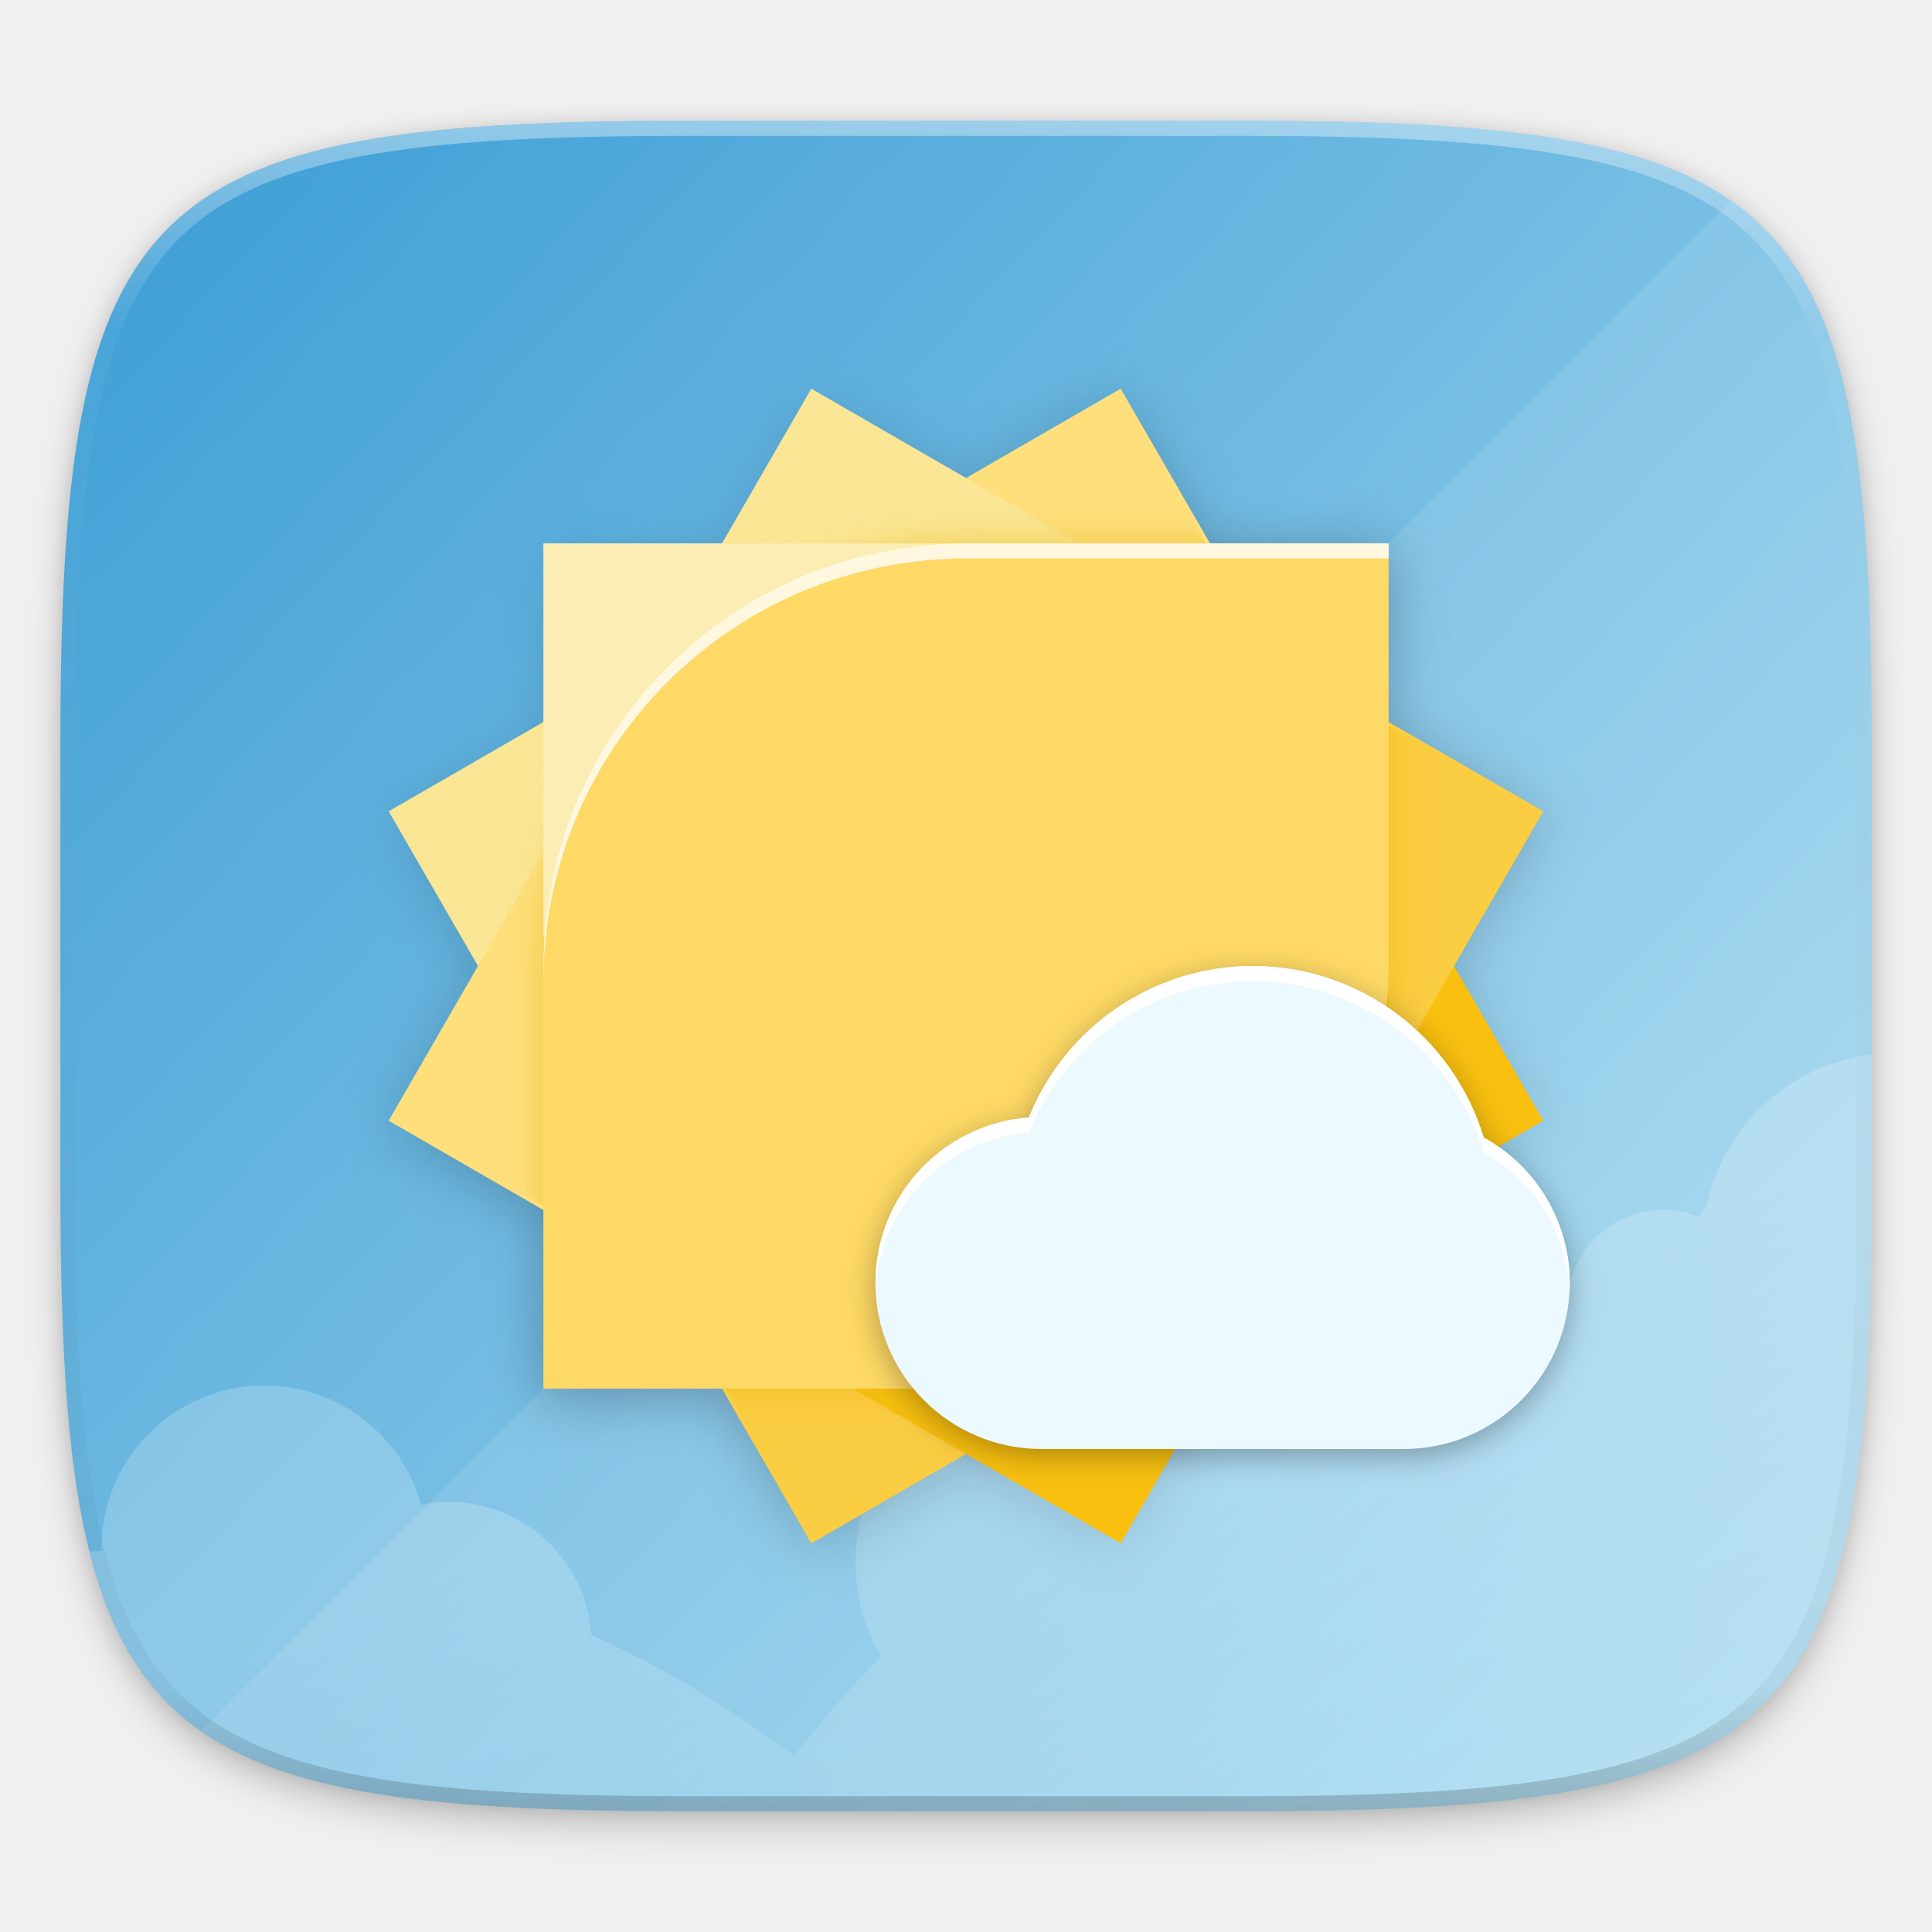
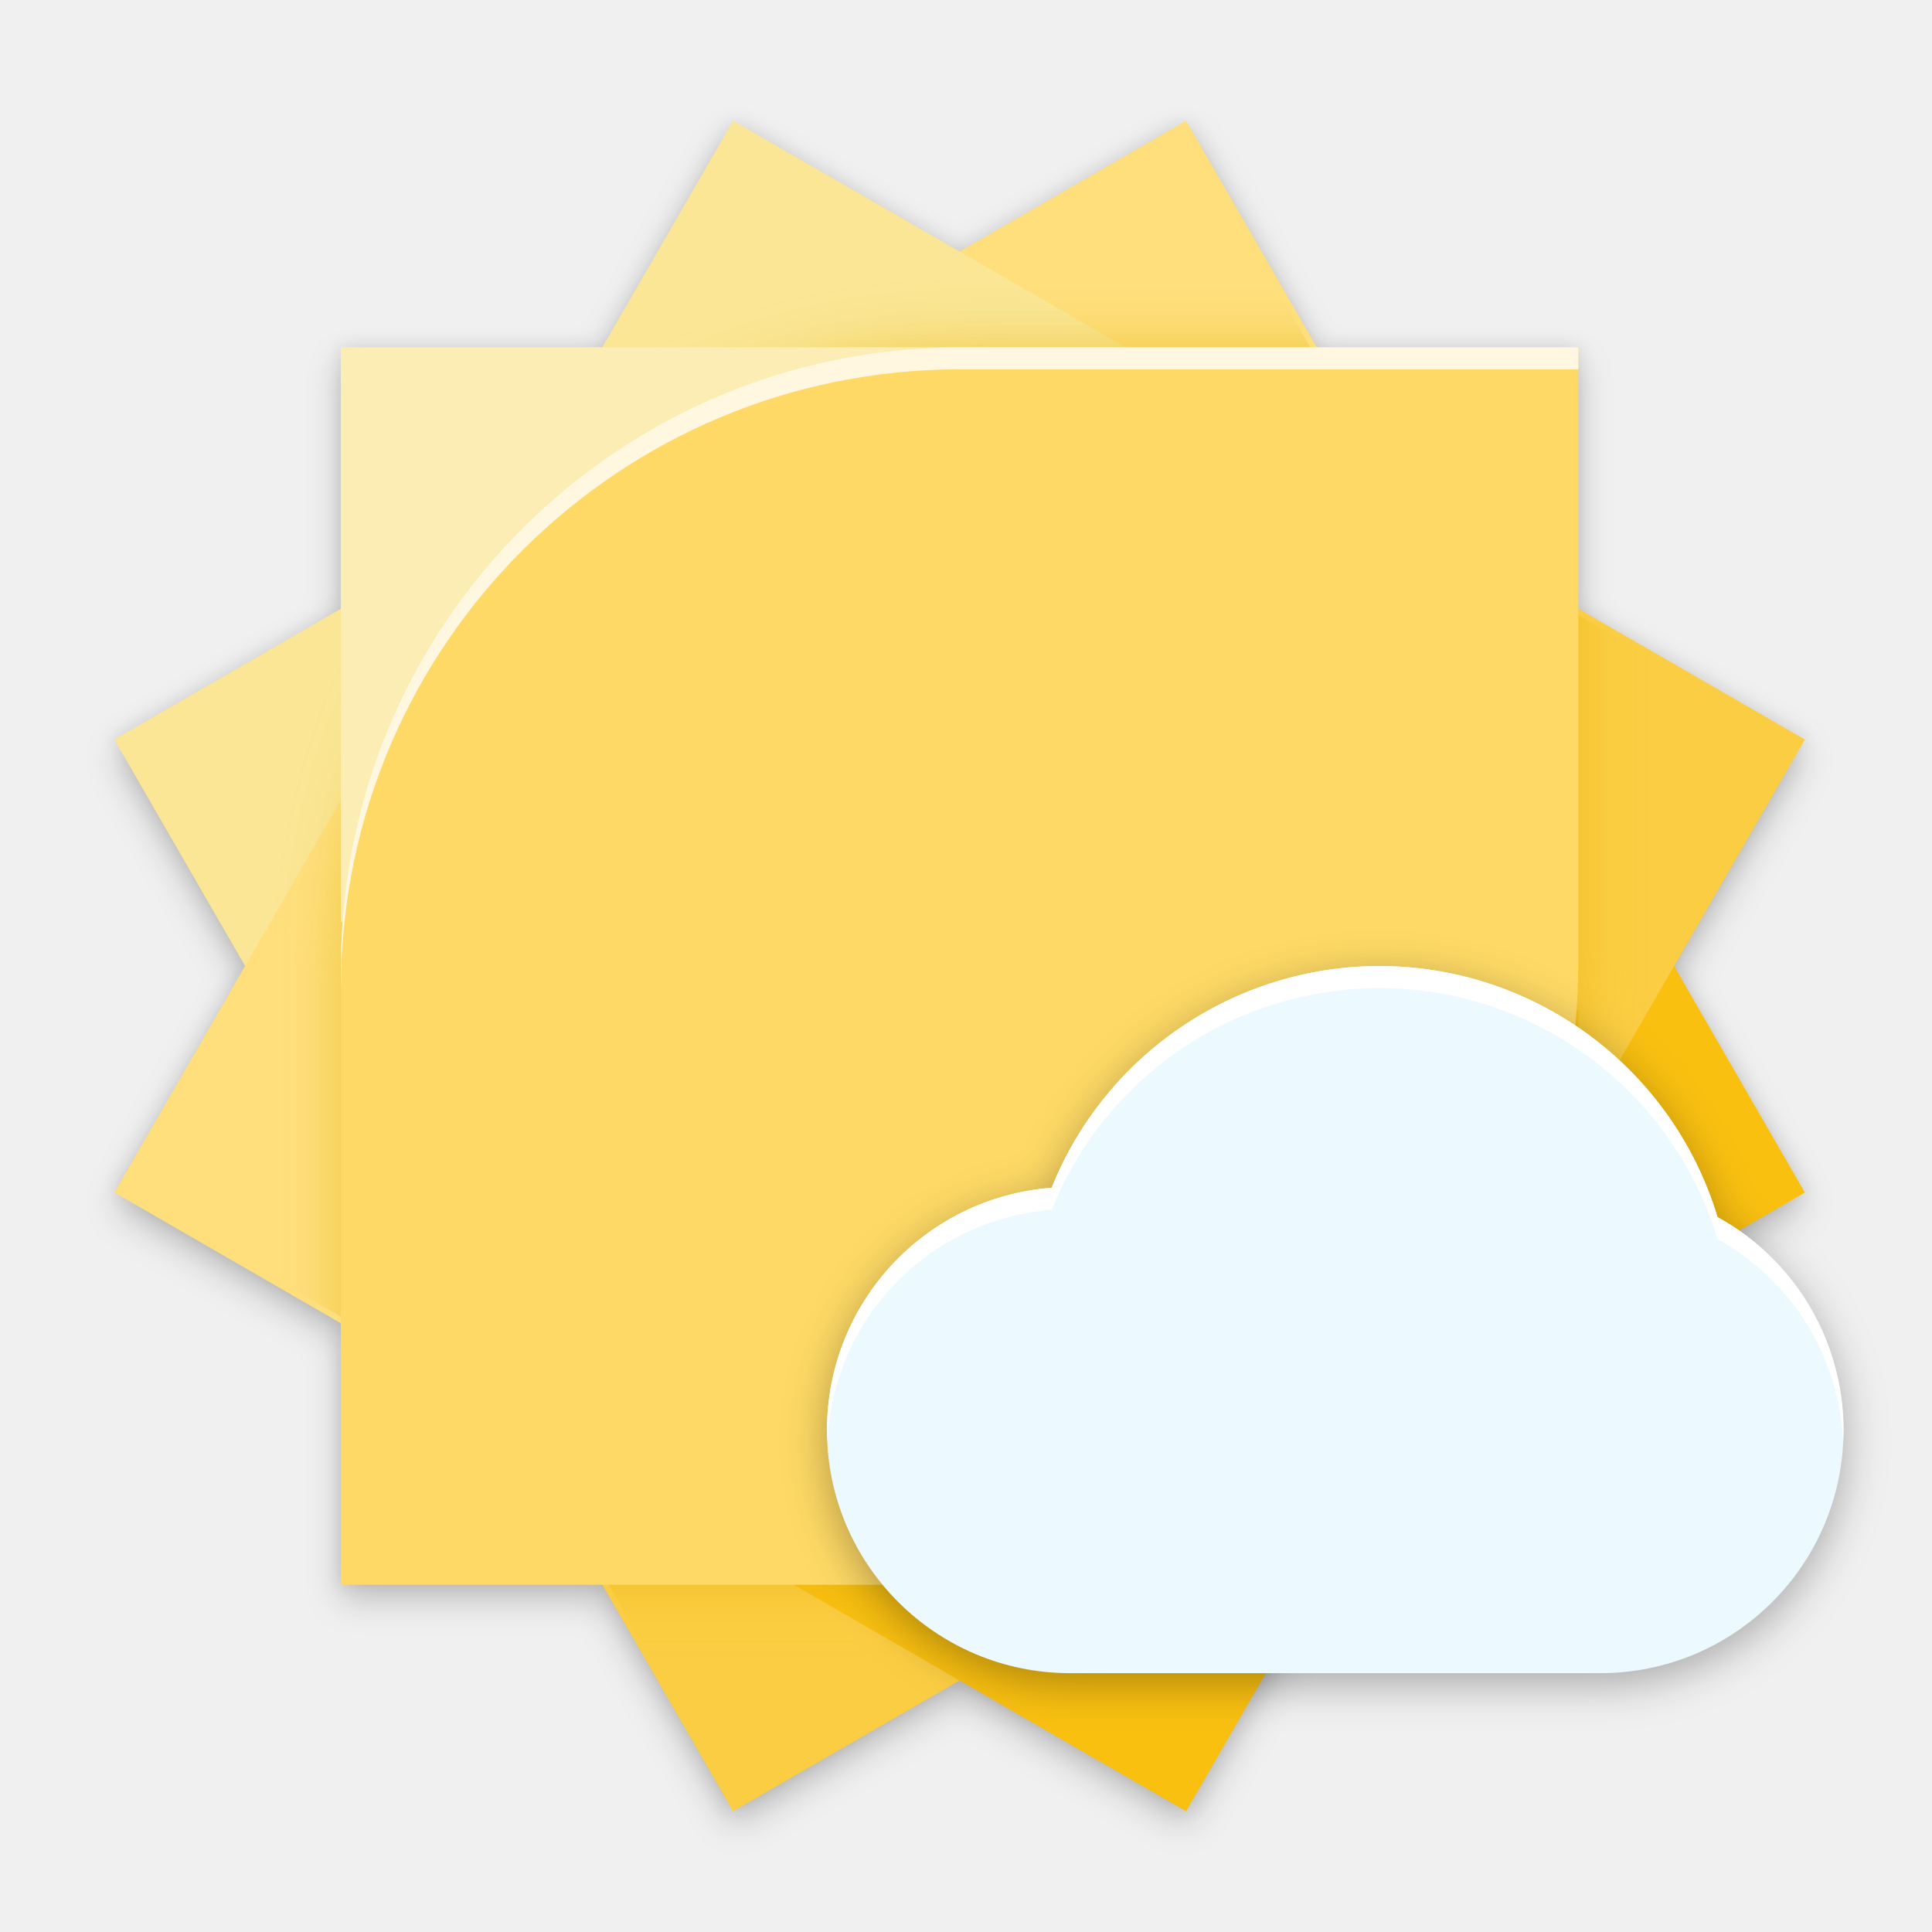
- <svg xmlns="http://www.w3.org/2000/svg" xmlns:xlink="http://www.w3.org/1999/xlink" width="256px" height="256px" viewBox="0 0 256 256" version="1.1" id="SVGRoot">
+ <svg xmlns="http://www.w3.org/2000/svg" width="256px" height="256px" viewBox="0 0 256 256" version="1.1" id="SVGRoot">
  <defs id="defs848">
    <clipPath clipPathUnits="userSpaceOnUse" id="clipPath1082-3">
      <path id="path1084-6" d="M 361.938,-212 C 507.235,-212 528,-191.287 528,-46.125 V 70.125 C 528,215.286 507.235,236 361.938,236 H 214.062 C 68.765,236 48,215.286 48,70.125 V -46.125 C 48,-191.287 68.765,-212 214.062,-212 Z" style="display:inline;opacity:1;fill:#8c59d9;fill-opacity:1;stroke:none;stroke-width:2;stroke-linecap:round;stroke-linejoin:round;stroke-miterlimit:4;stroke-dasharray:none;stroke-dashoffset:0;stroke-opacity:1;enable-background:new" />
    </clipPath>
    <clipPath clipPathUnits="userSpaceOnUse" id="clipPath1025">
      <path style="opacity:1;fill:#8c59d9;fill-opacity:1;stroke:none;stroke-width:2;stroke-linecap:round;stroke-linejoin:round;stroke-miterlimit:4;stroke-dasharray:none;stroke-dashoffset:0;stroke-opacity:1" d="M 329.938,32 C 475.235,32 496,52.713 496,197.875 v 116.25 C 496,459.286 475.235,480 329.938,480 H 182.062 C 36.765,480 16,459.286 16,314.125 V 197.875 C 16,52.713 36.765,32 182.062,32 Z" id="path1027" />
    </clipPath>
    <clipPath clipPathUnits="userSpaceOnUse" id="clipPath4277-8">
      <rect style="color:#000000;display:inline;overflow:visible;visibility:visible;opacity:0.82;fill:#88b637;fill-opacity:1;fill-rule:nonzero;stroke:none;stroke-width:2;stroke-linecap:butt;stroke-linejoin:miter;stroke-miterlimit:4;stroke-dasharray:none;stroke-dashoffset:0;stroke-opacity:1;marker:none;enable-background:accumulate" id="rect4279-6" width="512" height="512" x="5.5999999e-07" y="0" ry="1" />
    </clipPath>
    <linearGradient id="linearGradient3650-7-9">
      <stop style="stop-color:#5884f4;stop-opacity:1" offset="0" id="stop4366" />
      <stop id="stop4368" offset="1" style="stop-color:#80a3fa;stop-opacity:1" />
    </linearGradient>
-     <filter style="color-interpolation-filters:sRGB" id="filter929" x="-0.023" width="1.046" y="-0.025" height="1.05">
-       <feGaussianBlur stdDeviation="2.32" id="feGaussianBlur931" />
-     </filter>
-     <filter style="color-interpolation-filters:sRGB" id="filter4569" x="-0.012" width="1.023" y="-0.012" height="1.025">
-       <feGaussianBlur stdDeviation="1.16" id="feGaussianBlur4571" />
-     </filter>
    <clipPath clipPathUnits="userSpaceOnUse" id="clipPath1082-3-3">
      <path id="path1084-6-5" d="M 361.938,-212 C 507.235,-212 528,-191.287 528,-46.125 V 70.125 C 528,215.286 507.235,236 361.938,236 H 214.062 C 68.765,236 48,215.286 48,70.125 V -46.125 C 48,-191.287 68.765,-212 214.062,-212 Z" style="display:inline;opacity:1;fill:#8c59d9;fill-opacity:1;stroke:none;stroke-width:2;stroke-linecap:round;stroke-linejoin:round;stroke-miterlimit:4;stroke-dasharray:none;stroke-dashoffset:0;stroke-opacity:1;enable-background:new" />
    </clipPath>
    <clipPath clipPathUnits="userSpaceOnUse" id="clipPath1082-3-3-6">
      <path id="path1084-6-5-2" d="M 361.938,-212 C 507.235,-212 528,-191.287 528,-46.125 V 70.125 C 528,215.286 507.235,236 361.938,236 H 214.062 C 68.765,236 48,215.286 48,70.125 V -46.125 C 48,-191.287 68.765,-212 214.062,-212 Z" style="display:inline;opacity:1;fill:#8c59d9;fill-opacity:1;stroke:none;stroke-width:2;stroke-linecap:round;stroke-linejoin:round;stroke-miterlimit:4;stroke-dasharray:none;stroke-dashoffset:0;stroke-opacity:1;enable-background:new" />
    </clipPath>
-     <linearGradient xlink:href="#linearGradient1013" id="linearGradient1108" x1="296" y1="-212" x2="296" y2="236" gradientUnits="userSpaceOnUse" />
-     <linearGradient id="linearGradient1013">
-       <stop id="stop1005" offset="0" style="stop-color:#ffffff;stop-opacity:1;" />
-       <stop style="stop-color:#ffffff;stop-opacity:0.098" offset="0.125" id="stop1007" />
-       <stop style="stop-color:#000000;stop-opacity:0.098" offset="0.925" id="stop1009" />
-       <stop id="stop1011" offset="1" style="stop-color:#000000;stop-opacity:0.498" />
-     </linearGradient>
    <clipPath clipPathUnits="userSpaceOnUse" id="clipPath1082-3-36">
      <path id="path1084-6-7" d="M 361.938,-212 C 507.235,-212 528,-191.287 528,-46.125 V 70.125 C 528,215.286 507.235,236 361.938,236 H 214.062 C 68.765,236 48,215.286 48,70.125 V -46.125 C 48,-191.287 68.765,-212 214.062,-212 Z" style="display:inline;opacity:1;fill:#8c59d9;fill-opacity:1;stroke:none;stroke-width:2;stroke-linecap:round;stroke-linejoin:round;stroke-miterlimit:4;stroke-dasharray:none;stroke-dashoffset:0;stroke-opacity:1;enable-background:new" />
    </clipPath>
-     <linearGradient gradientTransform="translate(-24,-27.99999)" xlink:href="#linearGradient4239" id="linearGradient1015" x1="24" y1="36" x2="280" y2="276" gradientUnits="userSpaceOnUse" />
-     <linearGradient id="linearGradient4239">
-       <stop id="stop4241" offset="0" style="stop-color:#369ad4;stop-opacity:1" />
-       <stop id="stop4243" offset="1" style="stop-color:#b6e2f3;stop-opacity:1" />
-     </linearGradient>
-     <linearGradient gradientTransform="matrix(0.5,0,0,0.5,24,38)" gradientUnits="userSpaceOnUse" y2="524" x2="296.893" y1="358.575" x1="247.241" id="linearGradient4374" xlink:href="#linearGradient4235" />
-     <linearGradient id="linearGradient4235">
-       <stop id="stop4237" offset="0" style="stop-color:#ffffff;stop-opacity:1;" />
-       <stop id="stop4240" offset="1" style="stop-color:#ffffff;stop-opacity:0;" />
-     </linearGradient>
    <clipPath clipPathUnits="userSpaceOnUse" id="clipPath1083">
      <path id="path1085" d="M 188.969,44 C 261.617,44 272,54.357 272,126.938 v 58.125 C 272,257.643 261.617,268 188.969,268 h -73.938 C 42.383,268 32,257.643 32,185.062 v -58.125 C 32,54.357 42.383,44 115.031,44 Z" style="opacity:1;fill:#46a926;fill-opacity:1;stroke:none;stroke-width:2;stroke-linecap:round;stroke-linejoin:round;stroke-miterlimit:4;stroke-dasharray:none;stroke-dashoffset:0;stroke-opacity:1" />
    </clipPath>
-     <linearGradient gradientTransform="translate(-24,-27.99999)" xlink:href="#linearGradient4295" id="linearGradient1331" x1="80" y1="84" x2="224" y2="228" gradientUnits="userSpaceOnUse" />
-     <linearGradient id="linearGradient4295">
-       <stop style="stop-color:#000000;stop-opacity:0" offset="0" id="stop4365" />
-       <stop id="stop4367" offset="0.505" style="stop-color:#000000;stop-opacity:1" />
-       <stop style="stop-color:#000000;stop-opacity:0" offset="1" id="stop4369" />
-     </linearGradient>
-     <filter style="color-interpolation-filters:sRGB" id="filter1345" x="-0.06" width="1.12" y="-0.06" height="1.12">
-       <feGaussianBlur stdDeviation="3.825" id="feGaussianBlur1347" />
-     </filter>
    <clipPath clipPathUnits="userSpaceOnUse" id="clipPath4382">
      <path style="color:#000000;display:inline;overflow:visible;visibility:visible;opacity:1;fill:#fac82e;fill-opacity:1;fill-rule:nonzero;stroke:none;stroke-width:3;stroke-linecap:butt;stroke-linejoin:miter;stroke-miterlimit:4;stroke-dasharray:none;stroke-dashoffset:0;stroke-opacity:1;marker:none;enable-background:accumulate" d="M 545.381,104.41 521.93,145.029 H 475.029 v 46.9 L 434.41,215.381 457.861,256 l -23.451,40.619 70.354,40.617 40.617,70.354 L 586,384.139 626.619,407.59 667.236,337.236 737.59,296.619 714.139,256 737.59,215.381 667.236,174.764 626.619,104.41 586,127.861 Z" id="path4384" />
    </clipPath>
    <filter style="color-interpolation-filters:sRGB" id="filter4422" x="-0.06" width="1.12" y="-0.06" height="1.12">
      <feGaussianBlur stdDeviation="5.549" id="feGaussianBlur4424" />
    </filter>
    <filter style="color-interpolation-filters:sRGB" id="filter1369" x="-0.051" width="1.102" y="-0.073" height="1.146">
      <feGaussianBlur stdDeviation="1.95" id="feGaussianBlur1371" />
+     </filter>
+     <filter style="color-interpolation-filters:sRGB" id="filter939" x="-0.012" width="1.024" y="-0.012" height="1.024">
+       <feGaussianBlur stdDeviation="1.12" id="feGaussianBlur941" />
+     </filter>
+     <filter style="color-interpolation-filters:sRGB" id="filter964" x="-0.024" width="1.048" y="-0.024" height="1.048">
+       <feGaussianBlur stdDeviation="2.24" id="feGaussianBlur966" />
    </filter>
  </defs>
  <g id="layer1">
    <g id="layer8" style="display:none">
      <text y="-36.255" xml:space="preserve" x="-4.993" style="font-style:normal;font-variant:normal;font-weight:normal;font-stretch:normal;font-size:18.667px;line-height:0%;font-family:Ubuntu;-inkscape-font-specification:Ubuntu;display:inline;fill:#000000;fill-opacity:1;stroke:none;enable-background:new" id="context">
        <tspan style="font-style:normal;font-variant:normal;font-weight:normal;font-stretch:normal;font-size:18.667px;line-height:1.25;font-family:Ubuntu;-inkscape-font-specification:Ubuntu" y="-36.255" x="-4.993" id="tspan3933">apps</tspan>
      </text>
      <text y="-36.255" xml:space="preserve" x="122.488" style="font-style:normal;font-variant:normal;font-weight:bold;font-stretch:normal;font-size:18.667px;line-height:0%;font-family:Ubuntu;-inkscape-font-specification:'Ubuntu Bold';text-align:start;writing-mode:lr-tb;text-anchor:start;display:inline;fill:#000000;fill-opacity:1;stroke:none;enable-background:new" id="icon-name">
        <tspan style="font-style:normal;font-variant:normal;font-weight:bold;font-stretch:normal;font-size:18.667px;line-height:1.25;font-family:Ubuntu;-inkscape-font-specification:'Ubuntu Bold'" y="-36.255" x="122.488" id="tspan3937">weather-app</tspan>
      </text>
      <rect style="display:inline;overflow:visible;visibility:visible;fill:#cdcdcd;fill-opacity:1;fill-rule:nonzero;stroke:none;stroke-width:2;marker:none;enable-background:accumulate" id="rect3951" width="256" height="256" x="0" y="0" />
    </g>
    <g id="layer7">
-       <path style="display:inline;opacity:0.2;fill:#000000;fill-opacity:1;stroke:none;stroke-width:2;stroke-linecap:round;stroke-linejoin:round;stroke-miterlimit:4;stroke-dasharray:none;stroke-dashoffset:0;stroke-opacity:1;filter:url(#filter929);enable-background:new" d="m 164.969,18 c 72.649,0 83.031,10.357 83.031,82.938 v 58.125 c 0,72.581 -10.383,82.938 -83.031,82.938 H 91.031 c -72.649,0 -83.031,-10.357 -83.031,-82.938 v -58.125 c 0,-72.581 10.383,-82.938 83.031,-82.938 z" id="path927" />
-       <path id="path4567" d="m 164.969,16 c 72.649,0 83.031,10.357 83.031,82.938 v 58.125 c 0,72.581 -10.383,82.938 -83.031,82.938 H 91.031 c -72.649,0 -83.031,-10.357 -83.031,-82.938 V 98.937 c 0,-72.581 10.383,-82.938 83.031,-82.938 z" style="display:inline;opacity:0.1;fill:#000000;fill-opacity:1;stroke:none;stroke-width:2;stroke-linecap:round;stroke-linejoin:round;stroke-miterlimit:4;stroke-dasharray:none;stroke-dashoffset:0;stroke-opacity:1;filter:url(#filter4569);enable-background:new" />
-     </g>
-     <g id="layer6" style="display:inline">
-       <path style="display:inline;opacity:1;fill:url(#linearGradient1015);fill-opacity:1;stroke:none;stroke-width:2;stroke-linecap:round;stroke-linejoin:round;stroke-miterlimit:4;stroke-dasharray:none;stroke-dashoffset:0;stroke-opacity:1;enable-background:new" d="M 164.969,16 C 237.617,16 248,26.357 248,98.938 v 58.125 C 248,229.643 237.617,240 164.969,240 H 91.031 C 18.383,240 8,229.643 8,157.062 V 98.938 C 8,26.357 18.383,16 91.031,16 Z" id="rect877" />
+       <path style="display:inline;opacity:0.2;fill:#000000;fill-opacity:1;stroke:none;stroke-width:5.856;stroke-linecap:round;stroke-linejoin:round;stroke-miterlimit:4;stroke-dasharray:none;stroke-dashoffset:0;stroke-opacity:1;filter:url(#filter964);enable-background:new" d="M 97.137,18 79.808,48.011 H 45.159 V 82.66 L 15.148,99.989 32.474,130 15.148,160.011 45.159,177.337 v 34.652 H 79.811 L 97.137,242 127.148,224.674 157.159,242 174.488,211.989 h 34.649 V 177.34 L 239.148,160.011 221.822,130 239.148,99.989 209.137,82.663 V 48.011 H 174.485 L 157.159,18 127.148,35.326 Z" id="rect1264-7" />
+       <path style="display:inline;opacity:0.1;fill:#000000;fill-opacity:1;stroke:none;stroke-width:5.856;stroke-linecap:round;stroke-linejoin:round;stroke-miterlimit:4;stroke-dasharray:none;stroke-dashoffset:0;stroke-opacity:1;filter:url(#filter939);enable-background:new" d="M 97.137,16 79.808,46.011 H 45.159 V 80.66 L 15.148,97.989 32.474,128 15.148,158.011 45.159,175.337 v 34.652 H 79.811 L 97.137,240 127.148,222.674 157.159,240 174.488,209.989 h 34.649 V 175.34 L 239.148,158.011 221.822,128 239.148,97.989 209.137,80.663 V 46.011 H 174.485 L 157.159,16 127.148,33.326 Z" id="rect1264" />
    </g>
    <g id="layer3" style="display:inline">
-       <path transform="translate(-24,-27.99999)" id="path4352" d="m 275.059,167.547 c -11.99,0.007 -22.35,8.377 -24.878,20.097 -0.394,0.515 -0.769,1.044 -1.123,1.587 -1.499,-0.604 -3.099,-0.916 -4.715,-0.92 -6.789,0.008 -12.368,5.359 -12.659,12.142 -6.674,1.016 -13.276,2.461 -19.764,4.326 -3.115,-9.413 -11.91,-15.772 -21.825,-15.78 -12.14,0.014 -22.181,9.458 -22.938,21.575 -1.602,-0.32 -3.232,-0.482 -4.865,-0.483 -13.766,2.1e-4 -24.926,11.16 -24.926,24.926 0.008,4.374 1.166,8.669 3.359,12.453 -4.089,4.191 -7.94,8.607 -11.535,13.229 -8.289,-6.376 -17.298,-11.757 -26.841,-16.033 -0.671,-9.94 -8.928,-17.66 -18.891,-17.661 -1.23,0.006 -2.456,0.131 -3.661,0.375 -2.592,-9.333 -11.09,-15.793 -20.776,-15.793 -11.909,3.2e-4 -21.563,9.655 -21.562,21.563 0.003,0.117 0.008,0.234 0.013,0.352 C 33.84,233.824 27.593,233.273 24,233.893 V 284 h 256 v -91.949 -23.996 c -1.627,-0.33 -3.282,-0.5 -4.941,-0.508 z" style="color:#000000;display:inline;overflow:visible;visibility:visible;opacity:0.2;fill:url(#linearGradient4374);fill-opacity:1;fill-rule:nonzero;stroke:none;stroke-width:6;marker:none;enable-background:accumulate" clip-path="url(#clipPath1083)" />
-       <path style="color:#000000;display:inline;overflow:visible;visibility:visible;opacity:0.05;fill:#ff0000;fill-opacity:0;fill-rule:nonzero;stroke:none;stroke-width:40;marker:none;enable-background:accumulate" d="M 109.656,62 92.062,97.828 v 29.625 c -2.47,2.894 -5.17,5.81 -7.984,8.625 -9.252,9.252 -19.624,17.343 -26.562,19.656 L 45.828,144.062 10,161.656 V 247 H 138 V 88.219 C 130.292,71.497 121.816,65.258 109.656,62 Z M 60.875,176.5 c 0.004,-0.002 0.012,0.002 0.016,0 -1.305,0.815 -2.625,1.613 -3.953,2.406 1.328,-0.793 2.632,-1.591 3.938,-2.406 z m -12.047,7.031 c 0.004,-0.002 0.012,0.002 0.016,0 -1.371,0.75 -2.764,1.49 -4.156,2.219 1.392,-0.728 2.77,-1.469 4.141,-2.219 z" id="path4505-6" />
-       <path style="display:inline;opacity:0.1;fill:#ffffff;fill-opacity:1;stroke:none;stroke-width:2;stroke-linecap:round;stroke-linejoin:round;stroke-miterlimit:4;stroke-dasharray:none;stroke-dashoffset:0;stroke-opacity:1;enable-background:new" d="M 229.377,26.623 26.623,229.377 C 38.877,237.959 58.836,240 91.031,240 h 73.938 C 237.617,240 248,229.643 248,157.062 v -58.125 c 0,-40.416 -3.226,-61.531 -18.623,-72.314 z" id="path1076" />
-       <path style="display:inline;opacity:0.3;fill:url(#linearGradient1331);fill-opacity:1;stroke:none;stroke-width:4;stroke-linecap:round;stroke-linejoin:round;stroke-miterlimit:4;stroke-dasharray:none;stroke-dashoffset:0;stroke-opacity:1;filter:url(#filter1345);enable-background:new" d="M 107.502,52.502 95.666,73 H 72 V 96.666 L 51.502,108.502 63.336,129 51.502,149.498 72,161.332 V 185 H 95.668 L 107.502,205.498 128,193.664 148.498,205.498 160.334,185 H 184 V 161.334 L 204.498,149.498 192.664,129 204.498,108.502 184,96.668 V 73 H 160.332 L 148.498,52.502 128,64.336 Z" id="rect1264" />
-       <g transform="translate(-24,-27.99999)" style="display:inline;enable-background:new" id="g1262">
-         <g transform="rotate(60,152,156)" id="g1103">
-           <rect y="100" x="96" height="56" width="56" id="rect1091" style="opacity:1;fill:#fedf7c;fill-opacity:1;stroke:none;stroke-width:4;stroke-linecap:round;stroke-linejoin:round;stroke-miterlimit:4;stroke-dasharray:none;stroke-dashoffset:0;stroke-opacity:1" />
-           <rect style="opacity:1;fill:#f9c010;fill-opacity:1;stroke:none;stroke-width:4;stroke-linecap:round;stroke-linejoin:round;stroke-miterlimit:4;stroke-dasharray:none;stroke-dashoffset:0;stroke-opacity:1" id="rect1093" width="56" height="56" x="152" y="100" />
-           <rect y="156" x="152" height="56" width="56" id="rect1095" style="opacity:1;fill:#fbcd42;fill-opacity:1;stroke:none;stroke-width:4;stroke-linecap:round;stroke-linejoin:round;stroke-miterlimit:4;stroke-dasharray:none;stroke-dashoffset:0;stroke-opacity:1" />
-           <rect style="opacity:1;fill:#fae695;fill-opacity:1;stroke:none;stroke-width:4;stroke-linecap:round;stroke-linejoin:round;stroke-miterlimit:4;stroke-dasharray:none;stroke-dashoffset:0;stroke-opacity:1" id="rect1097" width="56" height="56" x="96" y="156" />
+       <a id="a968">
+         <g id="g1262" style="display:inline;enable-background:new" transform="matrix(1.464102,0,0,1.464102,-95.39548,-100.3999)">
+           <g id="g1103" transform="rotate(60,152,156)">
+             <rect style="opacity:1;fill:#fedf7c;fill-opacity:1;stroke:none;stroke-width:4;stroke-linecap:round;stroke-linejoin:round;stroke-miterlimit:4;stroke-dasharray:none;stroke-dashoffset:0;stroke-opacity:1" id="rect1091" width="56" height="56" x="96" y="100" />
+             <rect y="100" x="152" height="56" width="56" id="rect1093" style="opacity:1;fill:#f9c010;fill-opacity:1;stroke:none;stroke-width:4;stroke-linecap:round;stroke-linejoin:round;stroke-miterlimit:4;stroke-dasharray:none;stroke-dashoffset:0;stroke-opacity:1" />
+             <rect style="opacity:1;fill:#fbcd42;fill-opacity:1;stroke:none;stroke-width:4;stroke-linecap:round;stroke-linejoin:round;stroke-miterlimit:4;stroke-dasharray:none;stroke-dashoffset:0;stroke-opacity:1" id="rect1095" width="56" height="56" x="152" y="156" />
+             <rect y="156" x="96" height="56" width="56" id="rect1097" style="opacity:1;fill:#fae695;fill-opacity:1;stroke:none;stroke-width:4;stroke-linecap:round;stroke-linejoin:round;stroke-miterlimit:4;stroke-dasharray:none;stroke-dashoffset:0;stroke-opacity:1" />
+           </g>
+           <g transform="rotate(120,152,156)" id="g1113">
+             <rect y="100" x="96" height="56" width="56" id="rect1105" style="opacity:1;fill:#fbcd42;fill-opacity:1;stroke:none;stroke-width:4;stroke-linecap:round;stroke-linejoin:round;stroke-miterlimit:4;stroke-dasharray:none;stroke-dashoffset:0;stroke-opacity:1" />
+             <rect style="opacity:1;fill:#f9c010;fill-opacity:1;stroke:none;stroke-width:4;stroke-linecap:round;stroke-linejoin:round;stroke-miterlimit:4;stroke-dasharray:none;stroke-dashoffset:0;stroke-opacity:1" id="rect1107" width="56" height="56" x="152" y="100" />
+             <rect y="156" x="152" height="56" width="56" id="rect1109" style="opacity:1;fill:#fedf7c;fill-opacity:1;stroke:none;stroke-width:4;stroke-linecap:round;stroke-linejoin:round;stroke-miterlimit:4;stroke-dasharray:none;stroke-dashoffset:0;stroke-opacity:1" />
+             <rect style="opacity:1;fill:#fae695;fill-opacity:1;stroke:none;stroke-width:4;stroke-linecap:round;stroke-linejoin:round;stroke-miterlimit:4;stroke-dasharray:none;stroke-dashoffset:0;stroke-opacity:1" id="rect1111" width="56" height="56" x="96" y="156" />
+           </g>
+           <g id="g4379" clip-path="url(#clipPath4382)" style="display:inline;opacity:0.629;fill:#e7b108;stroke-width:2;filter:url(#filter4422);enable-background:new" transform="matrix(0.5,0,0,0.5,-141,28)">
+             <path id="path4349" d="m 586,145.028 a 110.972,110.972 0 0 0 -110.939,110.308 h -0.033 V 256 366.972 H 585.963 v -0.001 a 110.972,110.972 0 0 0 0.037,0.001 110.972,110.972 0 0 0 110.939,-110.308 h 0.033 V 256 145.028 H 586.037 v 0.001 A 110.972,110.972 0 0 0 586,145.028 Z" style="color:#000000;display:inline;overflow:visible;visibility:visible;fill:#e7b108;fill-opacity:1;fill-rule:nonzero;stroke:none;stroke-width:9.988;marker:none;enable-background:accumulate" />
+           </g>
+           <rect style="opacity:1;fill:#fbedb3;fill-opacity:1;stroke:none;stroke-width:4;stroke-linecap:round;stroke-linejoin:round;stroke-miterlimit:4;stroke-dasharray:none;stroke-dashoffset:0;stroke-opacity:1" id="rect1089" width="56" height="52" x="96" y="100" />
+           <rect y="160" x="152" height="52" width="56" id="rect1245" style="opacity:1;fill:#f9c010;fill-opacity:1;stroke:none;stroke-width:4;stroke-linecap:round;stroke-linejoin:round;stroke-miterlimit:4;stroke-dasharray:none;stroke-dashoffset:0;stroke-opacity:1" />
+           <path id="path4255" d="M 152,100 A 56,56 0 0 0 96.017,155.665 H 96 V 156 212 h 55.981 v -5.1e-4 a 56,56 0 0 0 0.019,5.1e-4 56,56 0 0 0 55.983,-55.665 h 0.017 V 156 100 h -55.981 v 5.1e-4 A 56,56 0 0 0 152,100 Z" style="color:#000000;display:inline;overflow:visible;visibility:visible;fill:#fed965;fill-opacity:1;fill-rule:nonzero;stroke:none;stroke-width:4.994;marker:none;enable-background:accumulate" />
+           <path id="path1349" d="M 152,100 A 56,56 0 0 0 96.016,155.666 H 96 V 156 v 1.666 h 0.016 A 56,56 0 0 1 152,102 a 56,56 0 0 1 0.019,0 H 208 v -2 H 152.02 A 56,56 0 0 0 152,100 Z" style="color:#000000;display:inline;overflow:visible;visibility:visible;opacity:0.8;fill:#ffffff;fill-opacity:1;fill-rule:nonzero;stroke:none;stroke-width:4.994;marker:none;enable-background:accumulate" />
        </g>
-         <g id="g1113" transform="rotate(120,152,156)">
-           <rect style="opacity:1;fill:#fbcd42;fill-opacity:1;stroke:none;stroke-width:4;stroke-linecap:round;stroke-linejoin:round;stroke-miterlimit:4;stroke-dasharray:none;stroke-dashoffset:0;stroke-opacity:1" id="rect1105" width="56" height="56" x="96" y="100" />
-           <rect y="100" x="152" height="56" width="56" id="rect1107" style="opacity:1;fill:#f9c010;fill-opacity:1;stroke:none;stroke-width:4;stroke-linecap:round;stroke-linejoin:round;stroke-miterlimit:4;stroke-dasharray:none;stroke-dashoffset:0;stroke-opacity:1" />
-           <rect style="opacity:1;fill:#fedf7c;fill-opacity:1;stroke:none;stroke-width:4;stroke-linecap:round;stroke-linejoin:round;stroke-miterlimit:4;stroke-dasharray:none;stroke-dashoffset:0;stroke-opacity:1" id="rect1109" width="56" height="56" x="152" y="156" />
-           <rect y="156" x="96" height="56" width="56" id="rect1111" style="opacity:1;fill:#fae695;fill-opacity:1;stroke:none;stroke-width:4;stroke-linecap:round;stroke-linejoin:round;stroke-miterlimit:4;stroke-dasharray:none;stroke-dashoffset:0;stroke-opacity:1" />
-         </g>
-         <g transform="matrix(0.5,0,0,0.5,-141,28)" style="display:inline;opacity:0.629;fill:#e7b108;stroke-width:2;filter:url(#filter4422);enable-background:new" clip-path="url(#clipPath4382)" id="g4379">
-           <path style="color:#000000;display:inline;overflow:visible;visibility:visible;fill:#e7b108;fill-opacity:1;fill-rule:nonzero;stroke:none;stroke-width:9.988;marker:none;enable-background:accumulate" d="m 586,145.028 a 110.972,110.972 0 0 0 -110.939,110.308 h -0.033 V 256 366.972 H 585.963 v -0.001 a 110.972,110.972 0 0 0 0.037,0.001 110.972,110.972 0 0 0 110.939,-110.308 h 0.033 V 256 145.028 H 586.037 v 0.001 A 110.972,110.972 0 0 0 586,145.028 Z" id="path4349" />
-         </g>
-         <rect y="100" x="96" height="52" width="56" id="rect1089" style="opacity:1;fill:#fbedb3;fill-opacity:1;stroke:none;stroke-width:4;stroke-linecap:round;stroke-linejoin:round;stroke-miterlimit:4;stroke-dasharray:none;stroke-dashoffset:0;stroke-opacity:1" />
-         <rect style="opacity:1;fill:#f9c010;fill-opacity:1;stroke:none;stroke-width:4;stroke-linecap:round;stroke-linejoin:round;stroke-miterlimit:4;stroke-dasharray:none;stroke-dashoffset:0;stroke-opacity:1" id="rect1245" width="56" height="52" x="152" y="160" />
-         <path style="color:#000000;display:inline;overflow:visible;visibility:visible;fill:#fed965;fill-opacity:1;fill-rule:nonzero;stroke:none;stroke-width:4.994;marker:none;enable-background:accumulate" d="M 152,100 A 56,56 0 0 0 96.017,155.665 H 96 V 156 212 h 55.981 v -5.1e-4 a 56,56 0 0 0 0.019,5.1e-4 56,56 0 0 0 55.983,-55.665 h 0.017 V 156 100 h -55.981 v 5.1e-4 A 56,56 0 0 0 152,100 Z" id="path4255" />
-         <path style="color:#000000;display:inline;overflow:visible;visibility:visible;opacity:0.8;fill:#ffffff;fill-opacity:1;fill-rule:nonzero;stroke:none;stroke-width:4.994;marker:none;enable-background:accumulate" d="M 152,100 A 56,56 0 0 0 96.016,155.666 H 96 V 156 v 1.666 h 0.016 A 56,56 0 0 1 152,102 a 56,56 0 0 1 0.019,0 H 208 v -2 H 152.02 A 56,56 0 0 0 152,100 Z" id="path1349" />
-       </g>
-       <path id="path1359" d="M 166,129 A 32,32 0 0 0 136.332,149.068 22,22 0 0 0 116,171 22,22 0 0 0 138,193 H 165.893 166 186 A 22,22 0 0 0 208,171 22,22 0 0 0 196.596,151.723 32,32 0 0 0 166,129 Z" style="display:inline;opacity:0.3;fill:#000000;fill-opacity:1;stroke:none;stroke-width:4;stroke-linecap:round;stroke-linejoin:round;stroke-miterlimit:4;stroke-dasharray:none;stroke-dashoffset:0;stroke-opacity:1;filter:url(#filter1369);enable-background:new" />
-       <path style="display:inline;opacity:1;fill:#ecf9fe;fill-opacity:1;stroke:none;stroke-width:4;stroke-linecap:round;stroke-linejoin:round;stroke-miterlimit:4;stroke-dasharray:none;stroke-dashoffset:0;stroke-opacity:1;enable-background:new" d="M 166,128 A 32,32 0 0 0 136.332,148.068 22,22 0 0 0 116,170 22,22 0 0 0 138,192 H 165.893 166 186 A 22,22 0 0 0 208,170 22,22 0 0 0 196.596,150.723 32,32 0 0 0 166,128 Z" id="path1206" />
-       <path style="display:inline;opacity:1;fill:#ffffff;fill-opacity:1;stroke:none;stroke-width:4;stroke-linecap:round;stroke-linejoin:round;stroke-miterlimit:4;stroke-dasharray:none;stroke-dashoffset:0;stroke-opacity:1;enable-background:new" d="M 166,128 A 32,32 0 0 0 136.332,148.068 22,22 0 0 0 116,170 22,22 0 0 0 116.049,170.98 22,22 0 0 1 136.332,150.068 32,32 0 0 1 166,130 32,32 0 0 1 196.596,152.723 22,22 0 0 1 207.959,171.172 22,22 0 0 0 208,170 22,22 0 0 0 196.596,150.723 32,32 0 0 0 166,128 Z" id="path1354" />
-     </g>
-     <g id="layer2">
-       <path id="path1068" d="M 361.938,-212 C 507.235,-212 528,-191.287 528,-46.125 V 70.125 C 528,215.286 507.235,236 361.938,236 H 214.062 C 68.765,236 48,215.286 48,70.125 V -46.125 C 48,-191.287 68.765,-212 214.062,-212 Z" style="display:inline;opacity:0.4;fill:none;fill-opacity:1;stroke:url(#linearGradient1108);stroke-width:8;stroke-linecap:round;stroke-linejoin:round;stroke-miterlimit:4;stroke-dasharray:none;stroke-dashoffset:0;stroke-opacity:1;enable-background:new" clip-path="url(#clipPath1082-3-36)" transform="matrix(0.5,0,0,0.5,-16,122)" />
+       </a>
+       <path id="path1359" d="M 166,129 A 32,32 0 0 0 136.332,149.068 22,22 0 0 0 116,171 22,22 0 0 0 138,193 H 165.893 166 186 A 22,22 0 0 0 208,171 22,22 0 0 0 196.596,151.723 32,32 0 0 0 166,129 Z" style="display:inline;opacity:0.3;fill:#000000;fill-opacity:1;stroke:none;stroke-width:4;stroke-linecap:round;stroke-linejoin:round;stroke-miterlimit:4;stroke-dasharray:none;stroke-dashoffset:0;stroke-opacity:1;filter:url(#filter1369);enable-background:new" transform="matrix(1.464102,0,0,1.464102,-60.25704,-59.40501)" />
+       <path style="display:inline;opacity:1;fill:#ecf9fe;fill-opacity:1;stroke:none;stroke-width:5.856;stroke-linecap:round;stroke-linejoin:round;stroke-miterlimit:4;stroke-dasharray:none;stroke-dashoffset:0;stroke-opacity:1;enable-background:new" d="m 182.784,128 a 46.851,46.851 0 0 0 -43.437,29.382 32.21,32.21 0 0 0 -29.768,32.11 32.21,32.21 0 0 0 32.21,32.21 h 40.838 0.157 29.282 A 32.21,32.21 0 0 0 244.276,189.492 32.21,32.21 0 0 0 227.579,161.268 46.851,46.851 0 0 0 182.784,128 Z" id="path1206" />
+       <path style="display:inline;opacity:1;fill:#ffffff;fill-opacity:1;stroke:none;stroke-width:5.856;stroke-linecap:round;stroke-linejoin:round;stroke-miterlimit:4;stroke-dasharray:none;stroke-dashoffset:0;stroke-opacity:1;enable-background:new" d="m 182.784,128 a 46.851,46.851 0 0 0 -43.437,29.382 32.21,32.21 0 0 0 -29.768,32.11 32.21,32.21 0 0 0 0.071,1.435 32.21,32.21 0 0 1 29.697,-30.617 46.851,46.851 0 0 1 43.437,-29.382 46.851,46.851 0 0 1 44.795,33.268 32.21,32.21 0 0 1 16.637,27.012 32.21,32.21 0 0 0 0.06,-1.716 32.21,32.21 0 0 0 -16.697,-28.224 A 46.851,46.851 0 0 0 182.784,128 Z" id="path1354" />
    </g>
  </g>
</svg>
